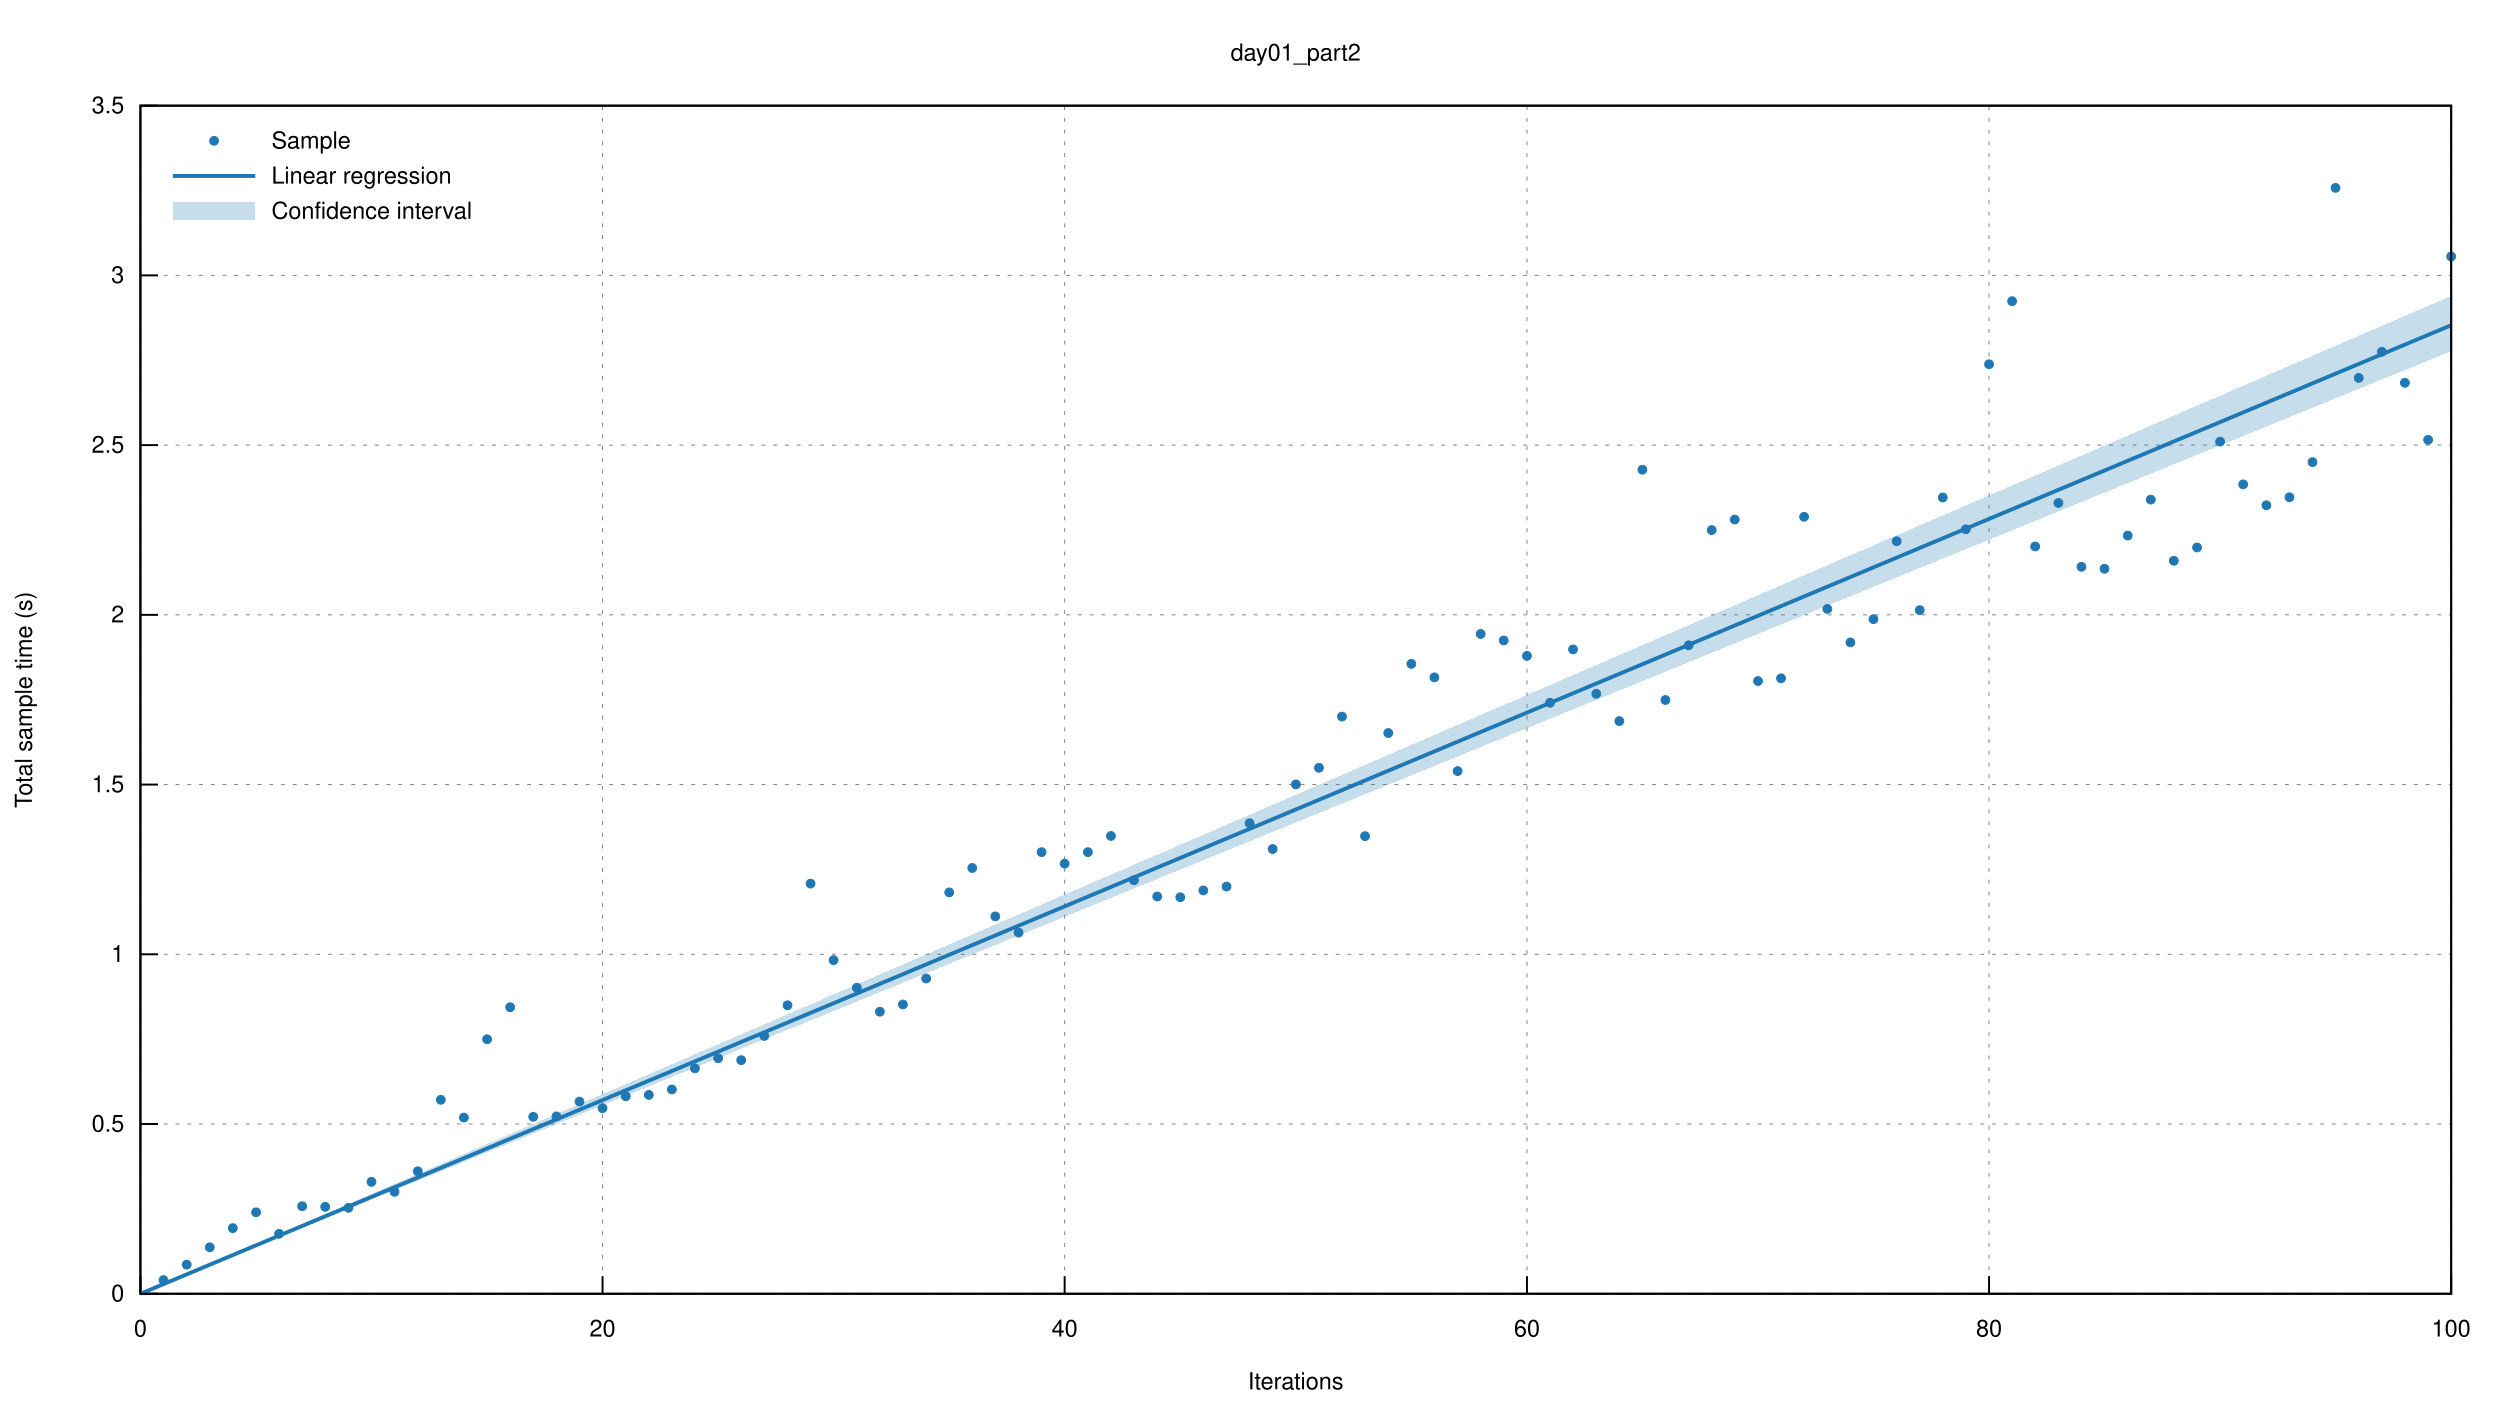
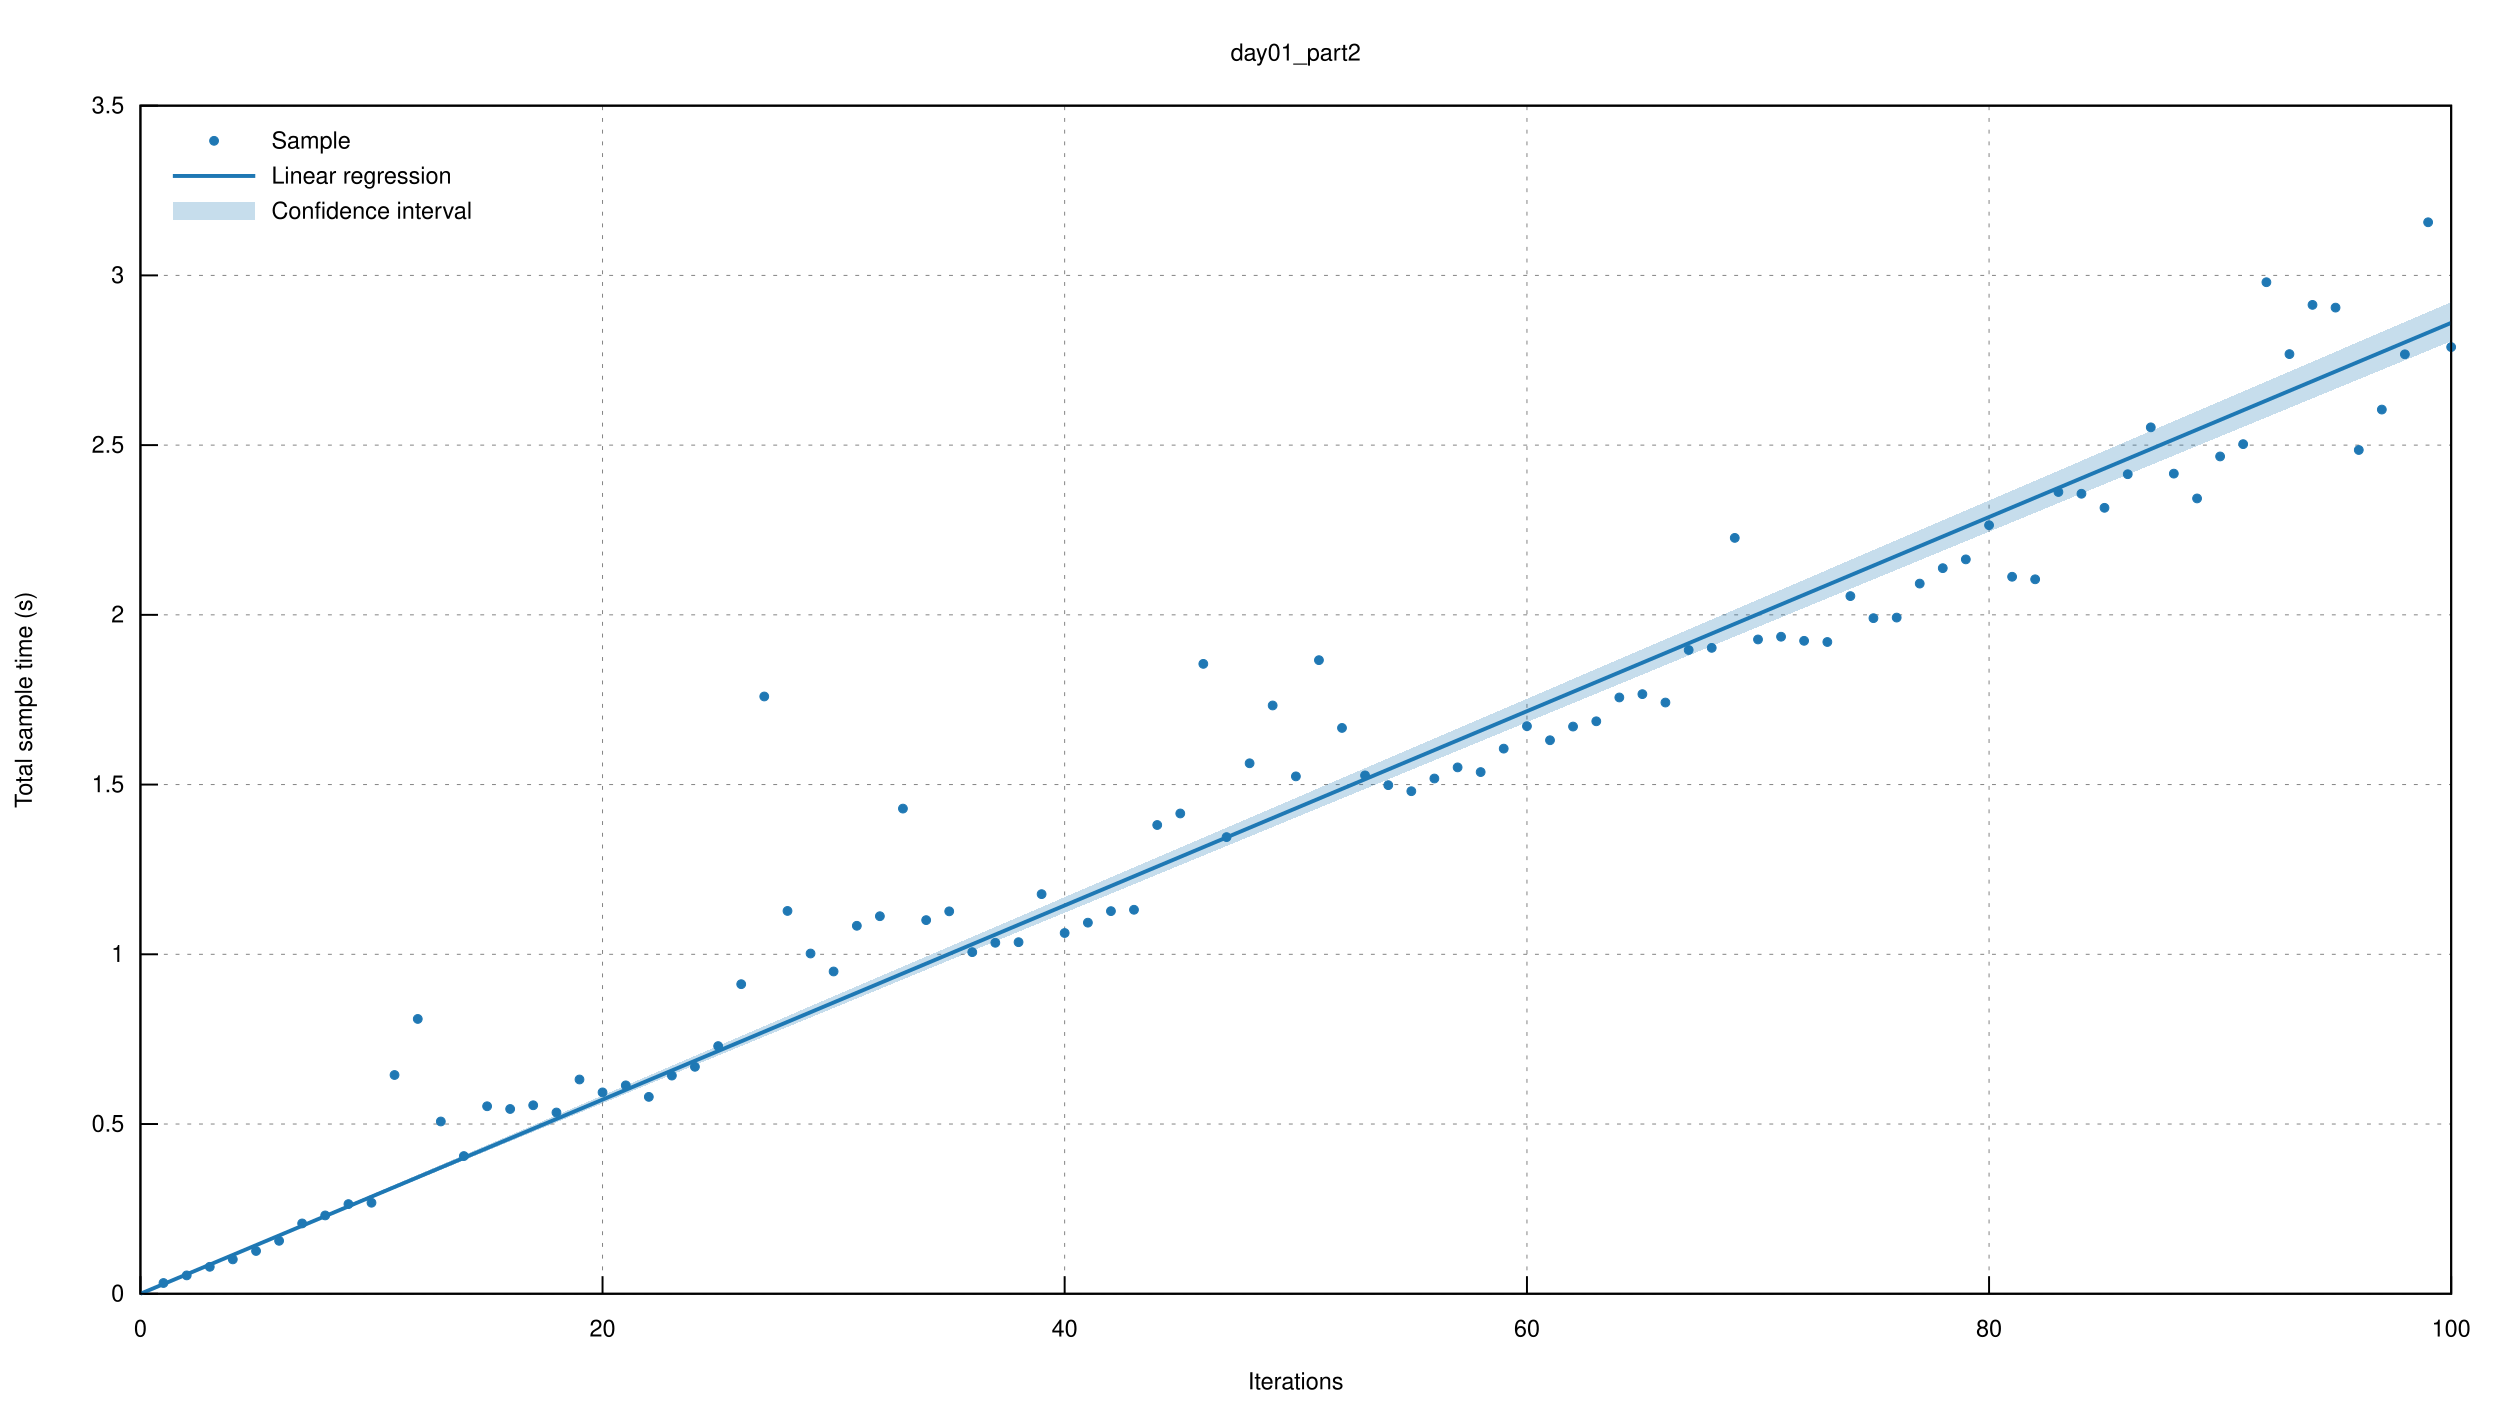
<svg xmlns="http://www.w3.org/2000/svg" xmlns:xlink="http://www.w3.org/1999/xlink" viewBox="0 0 1280 720">
  <g id="gnuplot_canvas">
    <rect x="0" y="0" width="1280" height="720" fill="none" />
    <defs>
      <circle id="gpDot" r="0.5" stroke-width="0.5" stroke="currentColor" />
      <path id="gpPt0" stroke-width="0.222" stroke="currentColor" d="M-1,0 h2 M0,-1 v2" />
      <path id="gpPt1" stroke-width="0.222" stroke="currentColor" d="M-1,-1 L1,1 M1,-1 L-1,1" />
      <path id="gpPt2" stroke-width="0.222" stroke="currentColor" d="M-1,0 L1,0 M0,-1 L0,1 M-1,-1 L1,1 M-1,1 L1,-1" />
      <rect id="gpPt3" stroke-width="0.222" stroke="currentColor" x="-1" y="-1" width="2" height="2" />
      <rect id="gpPt4" stroke-width="0.222" stroke="currentColor" fill="currentColor" x="-1" y="-1" width="2" height="2" />
      <circle id="gpPt5" stroke-width="0.222" stroke="currentColor" cx="0" cy="0" r="1" />
      <use xlink:href="#gpPt5" id="gpPt6" fill="currentColor" stroke="none" />
      <path id="gpPt7" stroke-width="0.222" stroke="currentColor" d="M0,-1.33 L-1.33,0.67 L1.33,0.67 z" />
      <use xlink:href="#gpPt7" id="gpPt8" fill="currentColor" stroke="none" />
      <use xlink:href="#gpPt7" id="gpPt9" stroke="currentColor" transform="rotate(180)" />
      <use xlink:href="#gpPt9" id="gpPt10" fill="currentColor" stroke="none" />
      <use xlink:href="#gpPt3" id="gpPt11" stroke="currentColor" transform="rotate(45)" />
      <use xlink:href="#gpPt11" id="gpPt12" fill="currentColor" stroke="none" />
      <path id="gpPt13" stroke-width="0.222" stroke="currentColor" d="M0,1.330 L1.265,0.411 L0.782,-1.067 L-0.782,-1.076 L-1.265,0.411 z" />
      <use xlink:href="#gpPt13" id="gpPt14" fill="currentColor" stroke="none" />
      <filter id="textbox" filterUnits="objectBoundingBox" x="0" y="0" height="1" width="1">
        <feFlood flood-color="white" flood-opacity="1" result="bgnd" />
        <feComposite in="SourceGraphic" in2="bgnd" operator="atop" />
      </filter>
      <filter id="greybox" filterUnits="objectBoundingBox" x="0" y="0" height="1" width="1">
        <feFlood flood-color="lightgrey" flood-opacity="1" result="grey" />
        <feComposite in="SourceGraphic" in2="grey" operator="atop" />
      </filter>
    </defs>
    <g fill="none" color="white" stroke="currentColor" stroke-width="1.00" stroke-linecap="butt" stroke-linejoin="miter">
</g>
    <g fill="none" color="black" stroke="currentColor" stroke-width="1.00" stroke-linecap="butt" stroke-linejoin="miter">
</g>
    <g fill="none" color="black" stroke="black" stroke-width="0.50" stroke-linecap="butt" stroke-linejoin="miter">
</g>
    <g fill="none" color="gray" stroke="currentColor" stroke-width="0.50" stroke-linecap="butt" stroke-linejoin="miter">
      <path stroke="gray" stroke-dasharray="2,4" class="gridline" d="M71.9,662.4 L1255.0,662.4  " />
    </g>
    <g fill="none" color="gray" stroke="gray" stroke-width="1.00" stroke-linecap="butt" stroke-linejoin="miter">
</g>
    <g fill="none" color="black" stroke="currentColor" stroke-width="1.00" stroke-linecap="butt" stroke-linejoin="miter">
      <path stroke="black" d="M71.9,662.4 L80.9,662.4  " />
      <g transform="translate(63.6,666.3)" stroke="none" fill="black" font-family="Helvetica" font-size="12.00" text-anchor="end">
        <text>
          <tspan font-family="Helvetica"> 0</tspan>
        </text>
      </g>
    </g>
    <g fill="none" color="black" stroke="currentColor" stroke-width="1.00" stroke-linecap="butt" stroke-linejoin="miter">
</g>
    <g fill="none" color="black" stroke="black" stroke-width="0.50" stroke-linecap="butt" stroke-linejoin="miter">
</g>
    <g fill="none" color="gray" stroke="currentColor" stroke-width="0.50" stroke-linecap="butt" stroke-linejoin="miter">
      <path stroke="gray" stroke-dasharray="2,4" class="gridline" d="M71.9,575.5 L1255.0,575.5  " />
    </g>
    <g fill="none" color="gray" stroke="gray" stroke-width="1.00" stroke-linecap="butt" stroke-linejoin="miter">
</g>
    <g fill="none" color="black" stroke="currentColor" stroke-width="1.00" stroke-linecap="butt" stroke-linejoin="miter">
      <path stroke="black" d="M71.9,575.5 L80.9,575.5  " />
      <g transform="translate(63.6,579.4)" stroke="none" fill="black" font-family="Helvetica" font-size="12.00" text-anchor="end">
        <text>
          <tspan font-family="Helvetica"> 0.5</tspan>
        </text>
      </g>
    </g>
    <g fill="none" color="black" stroke="currentColor" stroke-width="1.00" stroke-linecap="butt" stroke-linejoin="miter">
</g>
    <g fill="none" color="black" stroke="black" stroke-width="0.50" stroke-linecap="butt" stroke-linejoin="miter">
</g>
    <g fill="none" color="gray" stroke="currentColor" stroke-width="0.50" stroke-linecap="butt" stroke-linejoin="miter">
      <path stroke="gray" stroke-dasharray="2,4" class="gridline" d="M71.9,488.6 L1255.0,488.6  " />
    </g>
    <g fill="none" color="gray" stroke="gray" stroke-width="1.00" stroke-linecap="butt" stroke-linejoin="miter">
</g>
    <g fill="none" color="black" stroke="currentColor" stroke-width="1.00" stroke-linecap="butt" stroke-linejoin="miter">
      <path stroke="black" d="M71.9,488.6 L80.9,488.6  " />
      <g transform="translate(63.6,492.5)" stroke="none" fill="black" font-family="Helvetica" font-size="12.00" text-anchor="end">
        <text>
          <tspan font-family="Helvetica"> 1</tspan>
        </text>
      </g>
    </g>
    <g fill="none" color="black" stroke="currentColor" stroke-width="1.00" stroke-linecap="butt" stroke-linejoin="miter">
</g>
    <g fill="none" color="black" stroke="black" stroke-width="0.50" stroke-linecap="butt" stroke-linejoin="miter">
</g>
    <g fill="none" color="gray" stroke="currentColor" stroke-width="0.50" stroke-linecap="butt" stroke-linejoin="miter">
      <path stroke="gray" stroke-dasharray="2,4" class="gridline" d="M71.9,401.7 L1255.0,401.7  " />
    </g>
    <g fill="none" color="gray" stroke="gray" stroke-width="1.00" stroke-linecap="butt" stroke-linejoin="miter">
</g>
    <g fill="none" color="black" stroke="currentColor" stroke-width="1.00" stroke-linecap="butt" stroke-linejoin="miter">
      <path stroke="black" d="M71.9,401.7 L80.9,401.7  " />
      <g transform="translate(63.6,405.6)" stroke="none" fill="black" font-family="Helvetica" font-size="12.00" text-anchor="end">
        <text>
          <tspan font-family="Helvetica"> 1.5</tspan>
        </text>
      </g>
    </g>
    <g fill="none" color="black" stroke="currentColor" stroke-width="1.00" stroke-linecap="butt" stroke-linejoin="miter">
</g>
    <g fill="none" color="black" stroke="black" stroke-width="0.50" stroke-linecap="butt" stroke-linejoin="miter">
</g>
    <g fill="none" color="gray" stroke="currentColor" stroke-width="0.50" stroke-linecap="butt" stroke-linejoin="miter">
      <path stroke="gray" stroke-dasharray="2,4" class="gridline" d="M71.9,314.8 L1255.0,314.8  " />
    </g>
    <g fill="none" color="gray" stroke="gray" stroke-width="1.00" stroke-linecap="butt" stroke-linejoin="miter">
</g>
    <g fill="none" color="black" stroke="currentColor" stroke-width="1.00" stroke-linecap="butt" stroke-linejoin="miter">
      <path stroke="black" d="M71.9,314.8 L80.9,314.8  " />
      <g transform="translate(63.6,318.7)" stroke="none" fill="black" font-family="Helvetica" font-size="12.00" text-anchor="end">
        <text>
          <tspan font-family="Helvetica"> 2</tspan>
        </text>
      </g>
    </g>
    <g fill="none" color="black" stroke="currentColor" stroke-width="1.00" stroke-linecap="butt" stroke-linejoin="miter">
</g>
    <g fill="none" color="black" stroke="black" stroke-width="0.50" stroke-linecap="butt" stroke-linejoin="miter">
</g>
    <g fill="none" color="gray" stroke="currentColor" stroke-width="0.50" stroke-linecap="butt" stroke-linejoin="miter">
      <path stroke="gray" stroke-dasharray="2,4" class="gridline" d="M71.9,227.9 L1255.0,227.9  " />
    </g>
    <g fill="none" color="gray" stroke="gray" stroke-width="1.00" stroke-linecap="butt" stroke-linejoin="miter">
</g>
    <g fill="none" color="black" stroke="currentColor" stroke-width="1.00" stroke-linecap="butt" stroke-linejoin="miter">
      <path stroke="black" d="M71.9,227.9 L80.9,227.9  " />
      <g transform="translate(63.6,231.8)" stroke="none" fill="black" font-family="Helvetica" font-size="12.00" text-anchor="end">
        <text>
          <tspan font-family="Helvetica"> 2.5</tspan>
        </text>
      </g>
    </g>
    <g fill="none" color="black" stroke="currentColor" stroke-width="1.00" stroke-linecap="butt" stroke-linejoin="miter">
</g>
    <g fill="none" color="black" stroke="black" stroke-width="0.50" stroke-linecap="butt" stroke-linejoin="miter">
</g>
    <g fill="none" color="gray" stroke="currentColor" stroke-width="0.50" stroke-linecap="butt" stroke-linejoin="miter">
      <path stroke="gray" stroke-dasharray="2,4" class="gridline" d="M71.9,141.0 L1255.0,141.0  " />
    </g>
    <g fill="none" color="gray" stroke="gray" stroke-width="1.00" stroke-linecap="butt" stroke-linejoin="miter">
</g>
    <g fill="none" color="black" stroke="currentColor" stroke-width="1.00" stroke-linecap="butt" stroke-linejoin="miter">
      <path stroke="black" d="M71.9,141.0 L80.9,141.0  " />
      <g transform="translate(63.6,144.9)" stroke="none" fill="black" font-family="Helvetica" font-size="12.00" text-anchor="end">
        <text>
          <tspan font-family="Helvetica"> 3</tspan>
        </text>
      </g>
    </g>
    <g fill="none" color="black" stroke="currentColor" stroke-width="1.00" stroke-linecap="butt" stroke-linejoin="miter">
</g>
    <g fill="none" color="black" stroke="black" stroke-width="0.50" stroke-linecap="butt" stroke-linejoin="miter">
</g>
    <g fill="none" color="gray" stroke="currentColor" stroke-width="0.50" stroke-linecap="butt" stroke-linejoin="miter">
      <path stroke="gray" stroke-dasharray="2,4" class="gridline" d="M71.9,54.1 L1255.0,54.1  " />
    </g>
    <g fill="none" color="gray" stroke="gray" stroke-width="1.00" stroke-linecap="butt" stroke-linejoin="miter">
</g>
    <g fill="none" color="black" stroke="currentColor" stroke-width="1.00" stroke-linecap="butt" stroke-linejoin="miter">
      <path stroke="black" d="M71.9,54.1 L80.9,54.1  " />
      <g transform="translate(63.6,58.0)" stroke="none" fill="black" font-family="Helvetica" font-size="12.00" text-anchor="end">
        <text>
          <tspan font-family="Helvetica"> 3.5</tspan>
        </text>
      </g>
    </g>
    <g fill="none" color="black" stroke="currentColor" stroke-width="1.00" stroke-linecap="butt" stroke-linejoin="miter">
</g>
    <g fill="none" color="black" stroke="black" stroke-width="0.50" stroke-linecap="butt" stroke-linejoin="miter">
</g>
    <g fill="none" color="gray" stroke="currentColor" stroke-width="0.50" stroke-linecap="butt" stroke-linejoin="miter">
      <path stroke="gray" stroke-dasharray="2,4" class="gridline" d="M71.9,662.4 L71.9,54.1  " />
    </g>
    <g fill="none" color="gray" stroke="gray" stroke-width="1.00" stroke-linecap="butt" stroke-linejoin="miter">
</g>
    <g fill="none" color="black" stroke="currentColor" stroke-width="1.00" stroke-linecap="butt" stroke-linejoin="miter">
      <path stroke="black" d="M71.9,662.4 L71.9,653.4  " />
      <g transform="translate(71.9,684.3)" stroke="none" fill="black" font-family="Helvetica" font-size="12.00" text-anchor="middle">
        <text>
          <tspan font-family="Helvetica"> 0</tspan>
        </text>
      </g>
    </g>
    <g fill="none" color="black" stroke="currentColor" stroke-width="1.00" stroke-linecap="butt" stroke-linejoin="miter">
</g>
    <g fill="none" color="black" stroke="black" stroke-width="0.50" stroke-linecap="butt" stroke-linejoin="miter">
</g>
    <g fill="none" color="gray" stroke="currentColor" stroke-width="0.50" stroke-linecap="butt" stroke-linejoin="miter">
      <path stroke="gray" stroke-dasharray="2,4" class="gridline" d="M308.5,662.4 L308.5,54.1  " />
    </g>
    <g fill="none" color="gray" stroke="gray" stroke-width="1.00" stroke-linecap="butt" stroke-linejoin="miter">
</g>
    <g fill="none" color="black" stroke="currentColor" stroke-width="1.00" stroke-linecap="butt" stroke-linejoin="miter">
      <path stroke="black" d="M308.5,662.4 L308.5,653.4  " />
      <g transform="translate(308.5,684.3)" stroke="none" fill="black" font-family="Helvetica" font-size="12.00" text-anchor="middle">
        <text>
          <tspan font-family="Helvetica"> 20</tspan>
        </text>
      </g>
    </g>
    <g fill="none" color="black" stroke="currentColor" stroke-width="1.00" stroke-linecap="butt" stroke-linejoin="miter">
</g>
    <g fill="none" color="black" stroke="black" stroke-width="0.50" stroke-linecap="butt" stroke-linejoin="miter">
</g>
    <g fill="none" color="gray" stroke="currentColor" stroke-width="0.50" stroke-linecap="butt" stroke-linejoin="miter">
      <path stroke="gray" stroke-dasharray="2,4" class="gridline" d="M545.1,662.4 L545.1,54.1  " />
    </g>
    <g fill="none" color="gray" stroke="gray" stroke-width="1.00" stroke-linecap="butt" stroke-linejoin="miter">
</g>
    <g fill="none" color="black" stroke="currentColor" stroke-width="1.00" stroke-linecap="butt" stroke-linejoin="miter">
      <path stroke="black" d="M545.1,662.4 L545.1,653.4  " />
      <g transform="translate(545.1,684.3)" stroke="none" fill="black" font-family="Helvetica" font-size="12.00" text-anchor="middle">
        <text>
          <tspan font-family="Helvetica"> 40</tspan>
        </text>
      </g>
    </g>
    <g fill="none" color="black" stroke="currentColor" stroke-width="1.00" stroke-linecap="butt" stroke-linejoin="miter">
</g>
    <g fill="none" color="black" stroke="black" stroke-width="0.50" stroke-linecap="butt" stroke-linejoin="miter">
</g>
    <g fill="none" color="gray" stroke="currentColor" stroke-width="0.50" stroke-linecap="butt" stroke-linejoin="miter">
      <path stroke="gray" stroke-dasharray="2,4" class="gridline" d="M781.8,662.4 L781.8,54.1  " />
    </g>
    <g fill="none" color="gray" stroke="gray" stroke-width="1.00" stroke-linecap="butt" stroke-linejoin="miter">
</g>
    <g fill="none" color="black" stroke="currentColor" stroke-width="1.00" stroke-linecap="butt" stroke-linejoin="miter">
      <path stroke="black" d="M781.8,662.4 L781.8,653.4  " />
      <g transform="translate(781.8,684.3)" stroke="none" fill="black" font-family="Helvetica" font-size="12.00" text-anchor="middle">
        <text>
          <tspan font-family="Helvetica"> 60</tspan>
        </text>
      </g>
    </g>
    <g fill="none" color="black" stroke="currentColor" stroke-width="1.00" stroke-linecap="butt" stroke-linejoin="miter">
</g>
    <g fill="none" color="black" stroke="black" stroke-width="0.50" stroke-linecap="butt" stroke-linejoin="miter">
</g>
    <g fill="none" color="gray" stroke="currentColor" stroke-width="0.50" stroke-linecap="butt" stroke-linejoin="miter">
      <path stroke="gray" stroke-dasharray="2,4" class="gridline" d="M1018.4,662.4 L1018.4,54.1  " />
    </g>
    <g fill="none" color="gray" stroke="gray" stroke-width="1.00" stroke-linecap="butt" stroke-linejoin="miter">
</g>
    <g fill="none" color="black" stroke="currentColor" stroke-width="1.00" stroke-linecap="butt" stroke-linejoin="miter">
      <path stroke="black" d="M1018.4,662.4 L1018.4,653.4  " />
      <g transform="translate(1018.4,684.3)" stroke="none" fill="black" font-family="Helvetica" font-size="12.00" text-anchor="middle">
        <text>
          <tspan font-family="Helvetica"> 80</tspan>
        </text>
      </g>
    </g>
    <g fill="none" color="black" stroke="currentColor" stroke-width="1.00" stroke-linecap="butt" stroke-linejoin="miter">
</g>
    <g fill="none" color="black" stroke="black" stroke-width="0.50" stroke-linecap="butt" stroke-linejoin="miter">
</g>
    <g fill="none" color="gray" stroke="currentColor" stroke-width="0.50" stroke-linecap="butt" stroke-linejoin="miter">
      <path stroke="gray" stroke-dasharray="2,4" class="gridline" d="M1255.0,662.4 L1255.0,54.1  " />
    </g>
    <g fill="none" color="gray" stroke="gray" stroke-width="1.00" stroke-linecap="butt" stroke-linejoin="miter">
</g>
    <g fill="none" color="black" stroke="currentColor" stroke-width="1.00" stroke-linecap="butt" stroke-linejoin="miter">
      <path stroke="black" d="M1255.0,662.4 L1255.0,653.4  " />
      <g transform="translate(1255.0,684.3)" stroke="none" fill="black" font-family="Helvetica" font-size="12.00" text-anchor="middle">
        <text>
          <tspan font-family="Helvetica"> 100</tspan>
        </text>
      </g>
    </g>
    <g fill="none" color="black" stroke="currentColor" stroke-width="1.00" stroke-linecap="butt" stroke-linejoin="miter">
</g>
    <g fill="none" color="black" stroke="currentColor" stroke-width="1.00" stroke-linecap="butt" stroke-linejoin="miter">
      <path stroke="black" d="M71.9,54.1 L71.9,662.4 L1255.0,662.4 L1255.0,54.1 L71.9,54.1 Z  " />
    </g>
    <g fill="none" color="black" stroke="currentColor" stroke-width="1.00" stroke-linecap="butt" stroke-linejoin="miter">
      <g transform="translate(16.3,358.3) rotate(270)" stroke="none" fill="black" font-family="Helvetica" font-size="12.00" text-anchor="middle">
        <text>
          <tspan font-family="Helvetica">Total sample time (s)</tspan>
        </text>
      </g>
    </g>
    <g fill="none" color="black" stroke="currentColor" stroke-width="1.00" stroke-linecap="butt" stroke-linejoin="miter">
      <g transform="translate(663.4,711.3)" stroke="none" fill="black" font-family="Helvetica" font-size="12.00" text-anchor="middle">
        <text>
          <tspan font-family="Helvetica">Iterations</tspan>
        </text>
      </g>
    </g>
    <g fill="none" color="black" stroke="currentColor" stroke-width="1.00" stroke-linecap="butt" stroke-linejoin="miter">
      <g transform="translate(663.4,31.0)" stroke="none" fill="black" font-family="Helvetica" font-size="12.00" text-anchor="middle">
        <text>
          <tspan font-family="Helvetica">day01_part2</tspan>
        </text>
      </g>
    </g>
    <g id="gnuplot_plot_1">
      <g fill="none" color="black" stroke="currentColor" stroke-width="1.00" stroke-linecap="butt" stroke-linejoin="miter">
        <g transform="translate(139.0,76.0)" stroke="none" fill="black" font-family="Helvetica" font-size="12.00" text-anchor="start">
          <text>
            <tspan font-family="Helvetica">Sample</tspan>
          </text>
        </g>
      </g>
      <g fill="none" color="black" stroke="currentColor" stroke-width="1.00" stroke-linecap="butt" stroke-linejoin="miter">
-         <use xlink:href="#gpPt6" transform="translate(83.7,655.4) scale(2.25)" color="rgb( 31, 120, 180)" />
-         <use xlink:href="#gpPt6" transform="translate(95.6,647.5) scale(2.25)" color="rgb( 31, 120, 180)" />
-         <use xlink:href="#gpPt6" transform="translate(107.4,638.6) scale(2.25)" color="rgb( 31, 120, 180)" />
-         <use xlink:href="#gpPt6" transform="translate(119.2,628.8) scale(2.25)" color="rgb( 31, 120, 180)" />
-         <use xlink:href="#gpPt6" transform="translate(131.1,620.7) scale(2.25)" color="rgb( 31, 120, 180)" />
-         <use xlink:href="#gpPt6" transform="translate(142.9,631.7) scale(2.25)" color="rgb( 31, 120, 180)" />
-         <use xlink:href="#gpPt6" transform="translate(154.7,617.6) scale(2.25)" color="rgb( 31, 120, 180)" />
-         <use xlink:href="#gpPt6" transform="translate(166.5,617.9) scale(2.25)" color="rgb( 31, 120, 180)" />
-         <use xlink:href="#gpPt6" transform="translate(178.4,618.4) scale(2.25)" color="rgb( 31, 120, 180)" />
-         <use xlink:href="#gpPt6" transform="translate(190.2,605.1) scale(2.25)" color="rgb( 31, 120, 180)" />
-         <use xlink:href="#gpPt6" transform="translate(202.0,610.2) scale(2.25)" color="rgb( 31, 120, 180)" />
-         <use xlink:href="#gpPt6" transform="translate(213.9,599.7) scale(2.25)" color="rgb( 31, 120, 180)" />
-         <use xlink:href="#gpPt6" transform="translate(225.7,563.1) scale(2.25)" color="rgb( 31, 120, 180)" />
-         <use xlink:href="#gpPt6" transform="translate(237.5,572.2) scale(2.25)" color="rgb( 31, 120, 180)" />
-         <use xlink:href="#gpPt6" transform="translate(249.4,532.1) scale(2.25)" color="rgb( 31, 120, 180)" />
-         <use xlink:href="#gpPt6" transform="translate(261.2,515.7) scale(2.25)" color="rgb( 31, 120, 180)" />
-         <use xlink:href="#gpPt6" transform="translate(273.0,571.8) scale(2.25)" color="rgb( 31, 120, 180)" />
-         <use xlink:href="#gpPt6" transform="translate(284.9,571.6) scale(2.25)" color="rgb( 31, 120, 180)" />
-         <use xlink:href="#gpPt6" transform="translate(296.7,564.0) scale(2.25)" color="rgb( 31, 120, 180)" />
-         <use xlink:href="#gpPt6" transform="translate(308.5,567.4) scale(2.25)" color="rgb( 31, 120, 180)" />
-         <use xlink:href="#gpPt6" transform="translate(320.4,561.3) scale(2.25)" color="rgb( 31, 120, 180)" />
-         <use xlink:href="#gpPt6" transform="translate(332.2,560.6) scale(2.25)" color="rgb( 31, 120, 180)" />
-         <use xlink:href="#gpPt6" transform="translate(344.0,557.8) scale(2.25)" color="rgb( 31, 120, 180)" />
-         <use xlink:href="#gpPt6" transform="translate(355.8,547.0) scale(2.25)" color="rgb( 31, 120, 180)" />
-         <use xlink:href="#gpPt6" transform="translate(367.7,541.8) scale(2.25)" color="rgb( 31, 120, 180)" />
-         <use xlink:href="#gpPt6" transform="translate(379.5,542.8) scale(2.25)" color="rgb( 31, 120, 180)" />
-         <use xlink:href="#gpPt6" transform="translate(391.3,530.4) scale(2.25)" color="rgb( 31, 120, 180)" />
-         <use xlink:href="#gpPt6" transform="translate(403.2,514.7) scale(2.25)" color="rgb( 31, 120, 180)" />
-         <use xlink:href="#gpPt6" transform="translate(415.0,452.4) scale(2.25)" color="rgb( 31, 120, 180)" />
-         <use xlink:href="#gpPt6" transform="translate(426.8,491.6) scale(2.25)" color="rgb( 31, 120, 180)" />
-         <use xlink:href="#gpPt6" transform="translate(438.7,505.7) scale(2.25)" color="rgb( 31, 120, 180)" />
-         <use xlink:href="#gpPt6" transform="translate(450.5,518.0) scale(2.25)" color="rgb( 31, 120, 180)" />
-         <use xlink:href="#gpPt6" transform="translate(462.3,514.3) scale(2.25)" color="rgb( 31, 120, 180)" />
-         <use xlink:href="#gpPt6" transform="translate(474.2,501.0) scale(2.25)" color="rgb( 31, 120, 180)" />
-         <use xlink:href="#gpPt6" transform="translate(486.0,456.9) scale(2.25)" color="rgb( 31, 120, 180)" />
-         <use xlink:href="#gpPt6" transform="translate(497.8,444.4) scale(2.25)" color="rgb( 31, 120, 180)" />
-         <use xlink:href="#gpPt6" transform="translate(509.6,469.2) scale(2.25)" color="rgb( 31, 120, 180)" />
-         <use xlink:href="#gpPt6" transform="translate(521.5,477.5) scale(2.25)" color="rgb( 31, 120, 180)" />
-         <use xlink:href="#gpPt6" transform="translate(533.3,436.3) scale(2.25)" color="rgb( 31, 120, 180)" />
-         <use xlink:href="#gpPt6" transform="translate(545.1,442.2) scale(2.25)" color="rgb( 31, 120, 180)" />
-         <use xlink:href="#gpPt6" transform="translate(557.0,436.3) scale(2.25)" color="rgb( 31, 120, 180)" />
-         <use xlink:href="#gpPt6" transform="translate(568.8,428.0) scale(2.25)" color="rgb( 31, 120, 180)" />
-         <use xlink:href="#gpPt6" transform="translate(580.6,450.7) scale(2.25)" color="rgb( 31, 120, 180)" />
-         <use xlink:href="#gpPt6" transform="translate(592.5,459.0) scale(2.25)" color="rgb( 31, 120, 180)" />
-         <use xlink:href="#gpPt6" transform="translate(604.3,459.4) scale(2.25)" color="rgb( 31, 120, 180)" />
-         <use xlink:href="#gpPt6" transform="translate(616.1,455.9) scale(2.25)" color="rgb( 31, 120, 180)" />
-         <use xlink:href="#gpPt6" transform="translate(628.0,453.9) scale(2.25)" color="rgb( 31, 120, 180)" />
-         <use xlink:href="#gpPt6" transform="translate(639.8,421.5) scale(2.25)" color="rgb( 31, 120, 180)" />
-         <use xlink:href="#gpPt6" transform="translate(651.6,434.7) scale(2.25)" color="rgb( 31, 120, 180)" />
-         <use xlink:href="#gpPt6" transform="translate(663.5,401.6) scale(2.25)" color="rgb( 31, 120, 180)" />
-         <use xlink:href="#gpPt6" transform="translate(675.3,393.1) scale(2.25)" color="rgb( 31, 120, 180)" />
-         <use xlink:href="#gpPt6" transform="translate(687.1,366.9) scale(2.25)" color="rgb( 31, 120, 180)" />
-         <use xlink:href="#gpPt6" transform="translate(698.9,428.1) scale(2.25)" color="rgb( 31, 120, 180)" />
-         <use xlink:href="#gpPt6" transform="translate(710.8,375.3) scale(2.25)" color="rgb( 31, 120, 180)" />
-         <use xlink:href="#gpPt6" transform="translate(722.6,339.9) scale(2.25)" color="rgb( 31, 120, 180)" />
-         <use xlink:href="#gpPt6" transform="translate(734.4,346.8) scale(2.25)" color="rgb( 31, 120, 180)" />
-         <use xlink:href="#gpPt6" transform="translate(746.3,394.8) scale(2.25)" color="rgb( 31, 120, 180)" />
-         <use xlink:href="#gpPt6" transform="translate(758.1,324.6) scale(2.25)" color="rgb( 31, 120, 180)" />
-         <use xlink:href="#gpPt6" transform="translate(769.9,327.9) scale(2.25)" color="rgb( 31, 120, 180)" />
-         <use xlink:href="#gpPt6" transform="translate(781.8,335.8) scale(2.25)" color="rgb( 31, 120, 180)" />
-         <use xlink:href="#gpPt6" transform="translate(793.6,359.8) scale(2.25)" color="rgb( 31, 120, 180)" />
-         <use xlink:href="#gpPt6" transform="translate(805.4,332.5) scale(2.25)" color="rgb( 31, 120, 180)" />
-         <use xlink:href="#gpPt6" transform="translate(817.3,355.2) scale(2.25)" color="rgb( 31, 120, 180)" />
-         <use xlink:href="#gpPt6" transform="translate(829.1,369.2) scale(2.25)" color="rgb( 31, 120, 180)" />
-         <use xlink:href="#gpPt6" transform="translate(840.9,240.5) scale(2.25)" color="rgb( 31, 120, 180)" />
-         <use xlink:href="#gpPt6" transform="translate(852.7,358.4) scale(2.25)" color="rgb( 31, 120, 180)" />
-         <use xlink:href="#gpPt6" transform="translate(864.6,330.4) scale(2.25)" color="rgb( 31, 120, 180)" />
-         <use xlink:href="#gpPt6" transform="translate(876.4,271.4) scale(2.25)" color="rgb( 31, 120, 180)" />
-         <use xlink:href="#gpPt6" transform="translate(888.2,266.0) scale(2.25)" color="rgb( 31, 120, 180)" />
-         <use xlink:href="#gpPt6" transform="translate(900.1,348.7) scale(2.25)" color="rgb( 31, 120, 180)" />
-         <use xlink:href="#gpPt6" transform="translate(911.9,347.3) scale(2.25)" color="rgb( 31, 120, 180)" />
-         <use xlink:href="#gpPt6" transform="translate(923.7,264.6) scale(2.25)" color="rgb( 31, 120, 180)" />
-         <use xlink:href="#gpPt6" transform="translate(935.6,311.8) scale(2.25)" color="rgb( 31, 120, 180)" />
-         <use xlink:href="#gpPt6" transform="translate(947.4,328.9) scale(2.25)" color="rgb( 31, 120, 180)" />
-         <use xlink:href="#gpPt6" transform="translate(959.2,317.0) scale(2.25)" color="rgb( 31, 120, 180)" />
-         <use xlink:href="#gpPt6" transform="translate(971.1,277.1) scale(2.25)" color="rgb( 31, 120, 180)" />
-         <use xlink:href="#gpPt6" transform="translate(982.9,312.4) scale(2.25)" color="rgb( 31, 120, 180)" />
-         <use xlink:href="#gpPt6" transform="translate(994.7,254.7) scale(2.25)" color="rgb( 31, 120, 180)" />
-         <use xlink:href="#gpPt6" transform="translate(1006.5,271.0) scale(2.25)" color="rgb( 31, 120, 180)" />
-         <use xlink:href="#gpPt6" transform="translate(1018.4,186.5) scale(2.25)" color="rgb( 31, 120, 180)" />
-         <use xlink:href="#gpPt6" transform="translate(1030.2,154.2) scale(2.25)" color="rgb( 31, 120, 180)" />
-         <use xlink:href="#gpPt6" transform="translate(1042.0,279.8) scale(2.25)" color="rgb( 31, 120, 180)" />
-         <use xlink:href="#gpPt6" transform="translate(1053.9,257.5) scale(2.25)" color="rgb( 31, 120, 180)" />
-         <use xlink:href="#gpPt6" transform="translate(1065.7,290.2) scale(2.25)" color="rgb( 31, 120, 180)" />
-         <use xlink:href="#gpPt6" transform="translate(1077.5,291.2) scale(2.25)" color="rgb( 31, 120, 180)" />
-         <use xlink:href="#gpPt6" transform="translate(1089.4,274.2) scale(2.25)" color="rgb( 31, 120, 180)" />
-         <use xlink:href="#gpPt6" transform="translate(1101.2,255.8) scale(2.25)" color="rgb( 31, 120, 180)" />
-         <use xlink:href="#gpPt6" transform="translate(1113.0,287.1) scale(2.25)" color="rgb( 31, 120, 180)" />
-         <use xlink:href="#gpPt6" transform="translate(1124.9,280.3) scale(2.25)" color="rgb( 31, 120, 180)" />
-         <use xlink:href="#gpPt6" transform="translate(1136.7,226.1) scale(2.25)" color="rgb( 31, 120, 180)" />
-         <use xlink:href="#gpPt6" transform="translate(1148.5,248.0) scale(2.25)" color="rgb( 31, 120, 180)" />
-         <use xlink:href="#gpPt6" transform="translate(1160.4,258.7) scale(2.25)" color="rgb( 31, 120, 180)" />
-         <use xlink:href="#gpPt6" transform="translate(1172.2,254.6) scale(2.25)" color="rgb( 31, 120, 180)" />
-         <use xlink:href="#gpPt6" transform="translate(1184.0,236.6) scale(2.25)" color="rgb( 31, 120, 180)" />
-         <use xlink:href="#gpPt6" transform="translate(1195.8,96.2) scale(2.25)" color="rgb( 31, 120, 180)" />
-         <use xlink:href="#gpPt6" transform="translate(1207.7,193.5) scale(2.25)" color="rgb( 31, 120, 180)" />
-         <use xlink:href="#gpPt6" transform="translate(1219.5,180.1) scale(2.25)" color="rgb( 31, 120, 180)" />
-         <use xlink:href="#gpPt6" transform="translate(1231.3,196.0) scale(2.25)" color="rgb( 31, 120, 180)" />
-         <use xlink:href="#gpPt6" transform="translate(1243.2,225.2) scale(2.25)" color="rgb( 31, 120, 180)" />
-         <use xlink:href="#gpPt6" transform="translate(1255.0,131.3) scale(2.25)" color="rgb( 31, 120, 180)" />
+         <use xlink:href="#gpPt6" transform="translate(83.7,656.9) scale(2.25)" color="rgb( 31, 120, 180)" />
+         <use xlink:href="#gpPt6" transform="translate(95.6,653.0) scale(2.25)" color="rgb( 31, 120, 180)" />
+         <use xlink:href="#gpPt6" transform="translate(107.4,648.6) scale(2.25)" color="rgb( 31, 120, 180)" />
+         <use xlink:href="#gpPt6" transform="translate(119.2,644.8) scale(2.25)" color="rgb( 31, 120, 180)" />
+         <use xlink:href="#gpPt6" transform="translate(131.1,640.5) scale(2.25)" color="rgb( 31, 120, 180)" />
+         <use xlink:href="#gpPt6" transform="translate(142.9,635.3) scale(2.25)" color="rgb( 31, 120, 180)" />
+         <use xlink:href="#gpPt6" transform="translate(154.7,626.4) scale(2.25)" color="rgb( 31, 120, 180)" />
+         <use xlink:href="#gpPt6" transform="translate(166.5,622.3) scale(2.25)" color="rgb( 31, 120, 180)" />
+         <use xlink:href="#gpPt6" transform="translate(178.4,616.5) scale(2.25)" color="rgb( 31, 120, 180)" />
+         <use xlink:href="#gpPt6" transform="translate(190.2,615.8) scale(2.25)" color="rgb( 31, 120, 180)" />
+         <use xlink:href="#gpPt6" transform="translate(202.0,550.4) scale(2.25)" color="rgb( 31, 120, 180)" />
+         <use xlink:href="#gpPt6" transform="translate(213.9,521.7) scale(2.25)" color="rgb( 31, 120, 180)" />
+         <use xlink:href="#gpPt6" transform="translate(225.7,574.2) scale(2.25)" color="rgb( 31, 120, 180)" />
+         <use xlink:href="#gpPt6" transform="translate(237.5,591.9) scale(2.25)" color="rgb( 31, 120, 180)" />
+         <use xlink:href="#gpPt6" transform="translate(249.4,566.4) scale(2.25)" color="rgb( 31, 120, 180)" />
+         <use xlink:href="#gpPt6" transform="translate(261.2,567.8) scale(2.25)" color="rgb( 31, 120, 180)" />
+         <use xlink:href="#gpPt6" transform="translate(273.0,565.9) scale(2.25)" color="rgb( 31, 120, 180)" />
+         <use xlink:href="#gpPt6" transform="translate(284.9,569.6) scale(2.25)" color="rgb( 31, 120, 180)" />
+         <use xlink:href="#gpPt6" transform="translate(296.7,552.7) scale(2.25)" color="rgb( 31, 120, 180)" />
+         <use xlink:href="#gpPt6" transform="translate(308.5,559.3) scale(2.25)" color="rgb( 31, 120, 180)" />
+         <use xlink:href="#gpPt6" transform="translate(320.4,555.7) scale(2.25)" color="rgb( 31, 120, 180)" />
+         <use xlink:href="#gpPt6" transform="translate(332.2,561.6) scale(2.25)" color="rgb( 31, 120, 180)" />
+         <use xlink:href="#gpPt6" transform="translate(344.0,550.7) scale(2.25)" color="rgb( 31, 120, 180)" />
+         <use xlink:href="#gpPt6" transform="translate(355.8,546.2) scale(2.25)" color="rgb( 31, 120, 180)" />
+         <use xlink:href="#gpPt6" transform="translate(367.7,535.6) scale(2.25)" color="rgb( 31, 120, 180)" />
+         <use xlink:href="#gpPt6" transform="translate(379.5,503.9) scale(2.25)" color="rgb( 31, 120, 180)" />
+         <use xlink:href="#gpPt6" transform="translate(391.3,356.6) scale(2.25)" color="rgb( 31, 120, 180)" />
+         <use xlink:href="#gpPt6" transform="translate(403.2,466.4) scale(2.25)" color="rgb( 31, 120, 180)" />
+         <use xlink:href="#gpPt6" transform="translate(415.0,488.2) scale(2.25)" color="rgb( 31, 120, 180)" />
+         <use xlink:href="#gpPt6" transform="translate(426.8,497.4) scale(2.25)" color="rgb( 31, 120, 180)" />
+         <use xlink:href="#gpPt6" transform="translate(438.7,474.0) scale(2.25)" color="rgb( 31, 120, 180)" />
+         <use xlink:href="#gpPt6" transform="translate(450.5,469.1) scale(2.25)" color="rgb( 31, 120, 180)" />
+         <use xlink:href="#gpPt6" transform="translate(462.3,414.0) scale(2.25)" color="rgb( 31, 120, 180)" />
+         <use xlink:href="#gpPt6" transform="translate(474.2,471.1) scale(2.25)" color="rgb( 31, 120, 180)" />
+         <use xlink:href="#gpPt6" transform="translate(486.0,466.6) scale(2.25)" color="rgb( 31, 120, 180)" />
+         <use xlink:href="#gpPt6" transform="translate(497.8,487.5) scale(2.25)" color="rgb( 31, 120, 180)" />
+         <use xlink:href="#gpPt6" transform="translate(509.6,482.7) scale(2.25)" color="rgb( 31, 120, 180)" />
+         <use xlink:href="#gpPt6" transform="translate(521.5,482.4) scale(2.25)" color="rgb( 31, 120, 180)" />
+         <use xlink:href="#gpPt6" transform="translate(533.3,457.8) scale(2.25)" color="rgb( 31, 120, 180)" />
+         <use xlink:href="#gpPt6" transform="translate(545.1,477.7) scale(2.25)" color="rgb( 31, 120, 180)" />
+         <use xlink:href="#gpPt6" transform="translate(557.0,472.4) scale(2.25)" color="rgb( 31, 120, 180)" />
+         <use xlink:href="#gpPt6" transform="translate(568.8,466.5) scale(2.25)" color="rgb( 31, 120, 180)" />
+         <use xlink:href="#gpPt6" transform="translate(580.6,465.8) scale(2.25)" color="rgb( 31, 120, 180)" />
+         <use xlink:href="#gpPt6" transform="translate(592.5,422.4) scale(2.25)" color="rgb( 31, 120, 180)" />
+         <use xlink:href="#gpPt6" transform="translate(604.3,416.5) scale(2.25)" color="rgb( 31, 120, 180)" />
+         <use xlink:href="#gpPt6" transform="translate(616.1,339.9) scale(2.25)" color="rgb( 31, 120, 180)" />
+         <use xlink:href="#gpPt6" transform="translate(628.0,428.6) scale(2.25)" color="rgb( 31, 120, 180)" />
+         <use xlink:href="#gpPt6" transform="translate(639.8,390.8) scale(2.25)" color="rgb( 31, 120, 180)" />
+         <use xlink:href="#gpPt6" transform="translate(651.6,361.2) scale(2.25)" color="rgb( 31, 120, 180)" />
+         <use xlink:href="#gpPt6" transform="translate(663.5,397.5) scale(2.25)" color="rgb( 31, 120, 180)" />
+         <use xlink:href="#gpPt6" transform="translate(675.3,338.0) scale(2.25)" color="rgb( 31, 120, 180)" />
+         <use xlink:href="#gpPt6" transform="translate(687.1,372.7) scale(2.25)" color="rgb( 31, 120, 180)" />
+         <use xlink:href="#gpPt6" transform="translate(698.9,397.0) scale(2.25)" color="rgb( 31, 120, 180)" />
+         <use xlink:href="#gpPt6" transform="translate(710.8,402.0) scale(2.25)" color="rgb( 31, 120, 180)" />
+         <use xlink:href="#gpPt6" transform="translate(722.6,405.1) scale(2.25)" color="rgb( 31, 120, 180)" />
+         <use xlink:href="#gpPt6" transform="translate(734.4,398.6) scale(2.25)" color="rgb( 31, 120, 180)" />
+         <use xlink:href="#gpPt6" transform="translate(746.3,392.9) scale(2.25)" color="rgb( 31, 120, 180)" />
+         <use xlink:href="#gpPt6" transform="translate(758.1,395.3) scale(2.25)" color="rgb( 31, 120, 180)" />
+         <use xlink:href="#gpPt6" transform="translate(769.9,383.3) scale(2.25)" color="rgb( 31, 120, 180)" />
+         <use xlink:href="#gpPt6" transform="translate(781.8,371.8) scale(2.25)" color="rgb( 31, 120, 180)" />
+         <use xlink:href="#gpPt6" transform="translate(793.6,379.0) scale(2.25)" color="rgb( 31, 120, 180)" />
+         <use xlink:href="#gpPt6" transform="translate(805.4,372.0) scale(2.25)" color="rgb( 31, 120, 180)" />
+         <use xlink:href="#gpPt6" transform="translate(817.3,369.3) scale(2.25)" color="rgb( 31, 120, 180)" />
+         <use xlink:href="#gpPt6" transform="translate(829.1,357.1) scale(2.25)" color="rgb( 31, 120, 180)" />
+         <use xlink:href="#gpPt6" transform="translate(840.9,355.4) scale(2.25)" color="rgb( 31, 120, 180)" />
+         <use xlink:href="#gpPt6" transform="translate(852.7,359.7) scale(2.25)" color="rgb( 31, 120, 180)" />
+         <use xlink:href="#gpPt6" transform="translate(864.6,332.8) scale(2.25)" color="rgb( 31, 120, 180)" />
+         <use xlink:href="#gpPt6" transform="translate(876.4,331.7) scale(2.25)" color="rgb( 31, 120, 180)" />
+         <use xlink:href="#gpPt6" transform="translate(888.2,275.4) scale(2.25)" color="rgb( 31, 120, 180)" />
+         <use xlink:href="#gpPt6" transform="translate(900.1,327.4) scale(2.25)" color="rgb( 31, 120, 180)" />
+         <use xlink:href="#gpPt6" transform="translate(911.9,326.0) scale(2.25)" color="rgb( 31, 120, 180)" />
+         <use xlink:href="#gpPt6" transform="translate(923.7,328.1) scale(2.25)" color="rgb( 31, 120, 180)" />
+         <use xlink:href="#gpPt6" transform="translate(935.6,328.7) scale(2.25)" color="rgb( 31, 120, 180)" />
+         <use xlink:href="#gpPt6" transform="translate(947.4,305.2) scale(2.25)" color="rgb( 31, 120, 180)" />
+         <use xlink:href="#gpPt6" transform="translate(959.2,316.5) scale(2.25)" color="rgb( 31, 120, 180)" />
+         <use xlink:href="#gpPt6" transform="translate(971.1,316.2) scale(2.25)" color="rgb( 31, 120, 180)" />
+         <use xlink:href="#gpPt6" transform="translate(982.9,298.8) scale(2.25)" color="rgb( 31, 120, 180)" />
+         <use xlink:href="#gpPt6" transform="translate(994.7,290.9) scale(2.25)" color="rgb( 31, 120, 180)" />
+         <use xlink:href="#gpPt6" transform="translate(1006.5,286.4) scale(2.25)" color="rgb( 31, 120, 180)" />
+         <use xlink:href="#gpPt6" transform="translate(1018.4,268.9) scale(2.25)" color="rgb( 31, 120, 180)" />
+         <use xlink:href="#gpPt6" transform="translate(1030.2,295.3) scale(2.25)" color="rgb( 31, 120, 180)" />
+         <use xlink:href="#gpPt6" transform="translate(1042.0,296.6) scale(2.25)" color="rgb( 31, 120, 180)" />
+         <use xlink:href="#gpPt6" transform="translate(1053.9,251.9) scale(2.25)" color="rgb( 31, 120, 180)" />
+         <use xlink:href="#gpPt6" transform="translate(1065.7,252.8) scale(2.25)" color="rgb( 31, 120, 180)" />
+         <use xlink:href="#gpPt6" transform="translate(1077.5,260.0) scale(2.25)" color="rgb( 31, 120, 180)" />
+         <use xlink:href="#gpPt6" transform="translate(1089.4,242.8) scale(2.25)" color="rgb( 31, 120, 180)" />
+         <use xlink:href="#gpPt6" transform="translate(1101.2,218.8) scale(2.25)" color="rgb( 31, 120, 180)" />
+         <use xlink:href="#gpPt6" transform="translate(1113.0,242.5) scale(2.25)" color="rgb( 31, 120, 180)" />
+         <use xlink:href="#gpPt6" transform="translate(1124.9,255.2) scale(2.25)" color="rgb( 31, 120, 180)" />
+         <use xlink:href="#gpPt6" transform="translate(1136.7,233.7) scale(2.25)" color="rgb( 31, 120, 180)" />
+         <use xlink:href="#gpPt6" transform="translate(1148.5,227.4) scale(2.25)" color="rgb( 31, 120, 180)" />
+         <use xlink:href="#gpPt6" transform="translate(1160.4,144.5) scale(2.25)" color="rgb( 31, 120, 180)" />
+         <use xlink:href="#gpPt6" transform="translate(1172.2,181.3) scale(2.25)" color="rgb( 31, 120, 180)" />
+         <use xlink:href="#gpPt6" transform="translate(1184.0,156.1) scale(2.25)" color="rgb( 31, 120, 180)" />
+         <use xlink:href="#gpPt6" transform="translate(1195.8,157.5) scale(2.25)" color="rgb( 31, 120, 180)" />
+         <use xlink:href="#gpPt6" transform="translate(1207.7,230.4) scale(2.25)" color="rgb( 31, 120, 180)" />
+         <use xlink:href="#gpPt6" transform="translate(1219.5,209.7) scale(2.25)" color="rgb( 31, 120, 180)" />
+         <use xlink:href="#gpPt6" transform="translate(1231.3,181.4) scale(2.25)" color="rgb( 31, 120, 180)" />
+         <use xlink:href="#gpPt6" transform="translate(1243.2,113.8) scale(2.25)" color="rgb( 31, 120, 180)" />
+         <use xlink:href="#gpPt6" transform="translate(1255.0,177.7) scale(2.25)" color="rgb( 31, 120, 180)" />
        <use xlink:href="#gpPt6" transform="translate(109.6,72.1) scale(2.25)" color="rgb( 31, 120, 180)" />
      </g>
    </g>
    <g id="gnuplot_plot_2">
      <g fill="none" color="white" stroke="rgb( 31, 120, 180)" stroke-width="2.00" stroke-linecap="butt" stroke-linejoin="miter">
</g>
      <g fill="none" color="black" stroke="currentColor" stroke-width="2.00" stroke-linecap="butt" stroke-linejoin="miter">
        <g transform="translate(139.0,94.0)" stroke="none" fill="black" font-family="Helvetica" font-size="12.00" text-anchor="start">
          <text>
            <tspan font-family="Helvetica">Linear regression</tspan>
          </text>
        </g>
      </g>
      <g fill="none" color="black" stroke="currentColor" stroke-width="2.00" stroke-linecap="butt" stroke-linejoin="miter">
-         <path stroke="rgb( 31, 120, 180)" d="M88.5,90.1 L130.7,90.1 M71.9,662.4 L1255.0,166.5  " />
+         <path stroke="rgb( 31, 120, 180)" d="M88.5,90.1 L130.7,90.1 M71.9,662.4 L1255.0,165.3  " />
      </g>
    </g>
    <g id="gnuplot_plot_3">
      <g fill="none" color="white" stroke="rgb( 31, 120, 180)" stroke-width="1.00" stroke-linecap="butt" stroke-linejoin="miter">
</g>
      <g fill="none" color="black" stroke="currentColor" stroke-width="1.00" stroke-linecap="butt" stroke-linejoin="miter">
        <g transform="translate(139.0,112.0)" stroke="none" fill="black" font-family="Helvetica" font-size="12.00" text-anchor="start">
          <text>
            <tspan font-family="Helvetica">Confidence interval</tspan>
          </text>
        </g>
      </g>
      <g fill="none" color="black" stroke="currentColor" stroke-width="1.00" stroke-linecap="butt" stroke-linejoin="miter">
        <g stroke="none" shape-rendering="crispEdges">
          <polygon fill="rgb( 31, 120, 180)" fill-opacity="0.25" points="88.5,112.6 130.7,112.6 130.7,103.6 88.5,103.6 " />
          <polygon fill="rgb( 31, 120, 180)" fill-opacity="0.25" points="71.9,662.4 71.9,662.4 71.9,662.4 " />
-           <polygon fill="rgb( 31, 120, 180)" fill-opacity="0.25" points="71.9,662.4 1255.0,179.8 1255.0,151.5 " />
+           <polygon fill="rgb( 31, 120, 180)" fill-opacity="0.25" points="71.9,662.4 1255.0,174.7 1255.0,154.7 " />
        </g>
      </g>
    </g>
    <g fill="none" color="white" stroke="rgb( 31, 120, 180)" stroke-width="2.00" stroke-linecap="butt" stroke-linejoin="miter">
</g>
    <g fill="none" color="black" stroke="currentColor" stroke-width="2.00" stroke-linecap="butt" stroke-linejoin="miter">
</g>
    <g fill="none" color="black" stroke="black" stroke-width="1.00" stroke-linecap="butt" stroke-linejoin="miter">
</g>
    <g fill="none" color="black" stroke="currentColor" stroke-width="1.00" stroke-linecap="butt" stroke-linejoin="miter">
      <path stroke="black" d="M71.9,54.1 L71.9,662.4 L1255.0,662.4 L1255.0,54.1 L71.9,54.1 Z  " />
    </g>
    <g fill="none" color="black" stroke="currentColor" stroke-width="1.00" stroke-linecap="butt" stroke-linejoin="miter">
</g>
  </g>
</svg>
